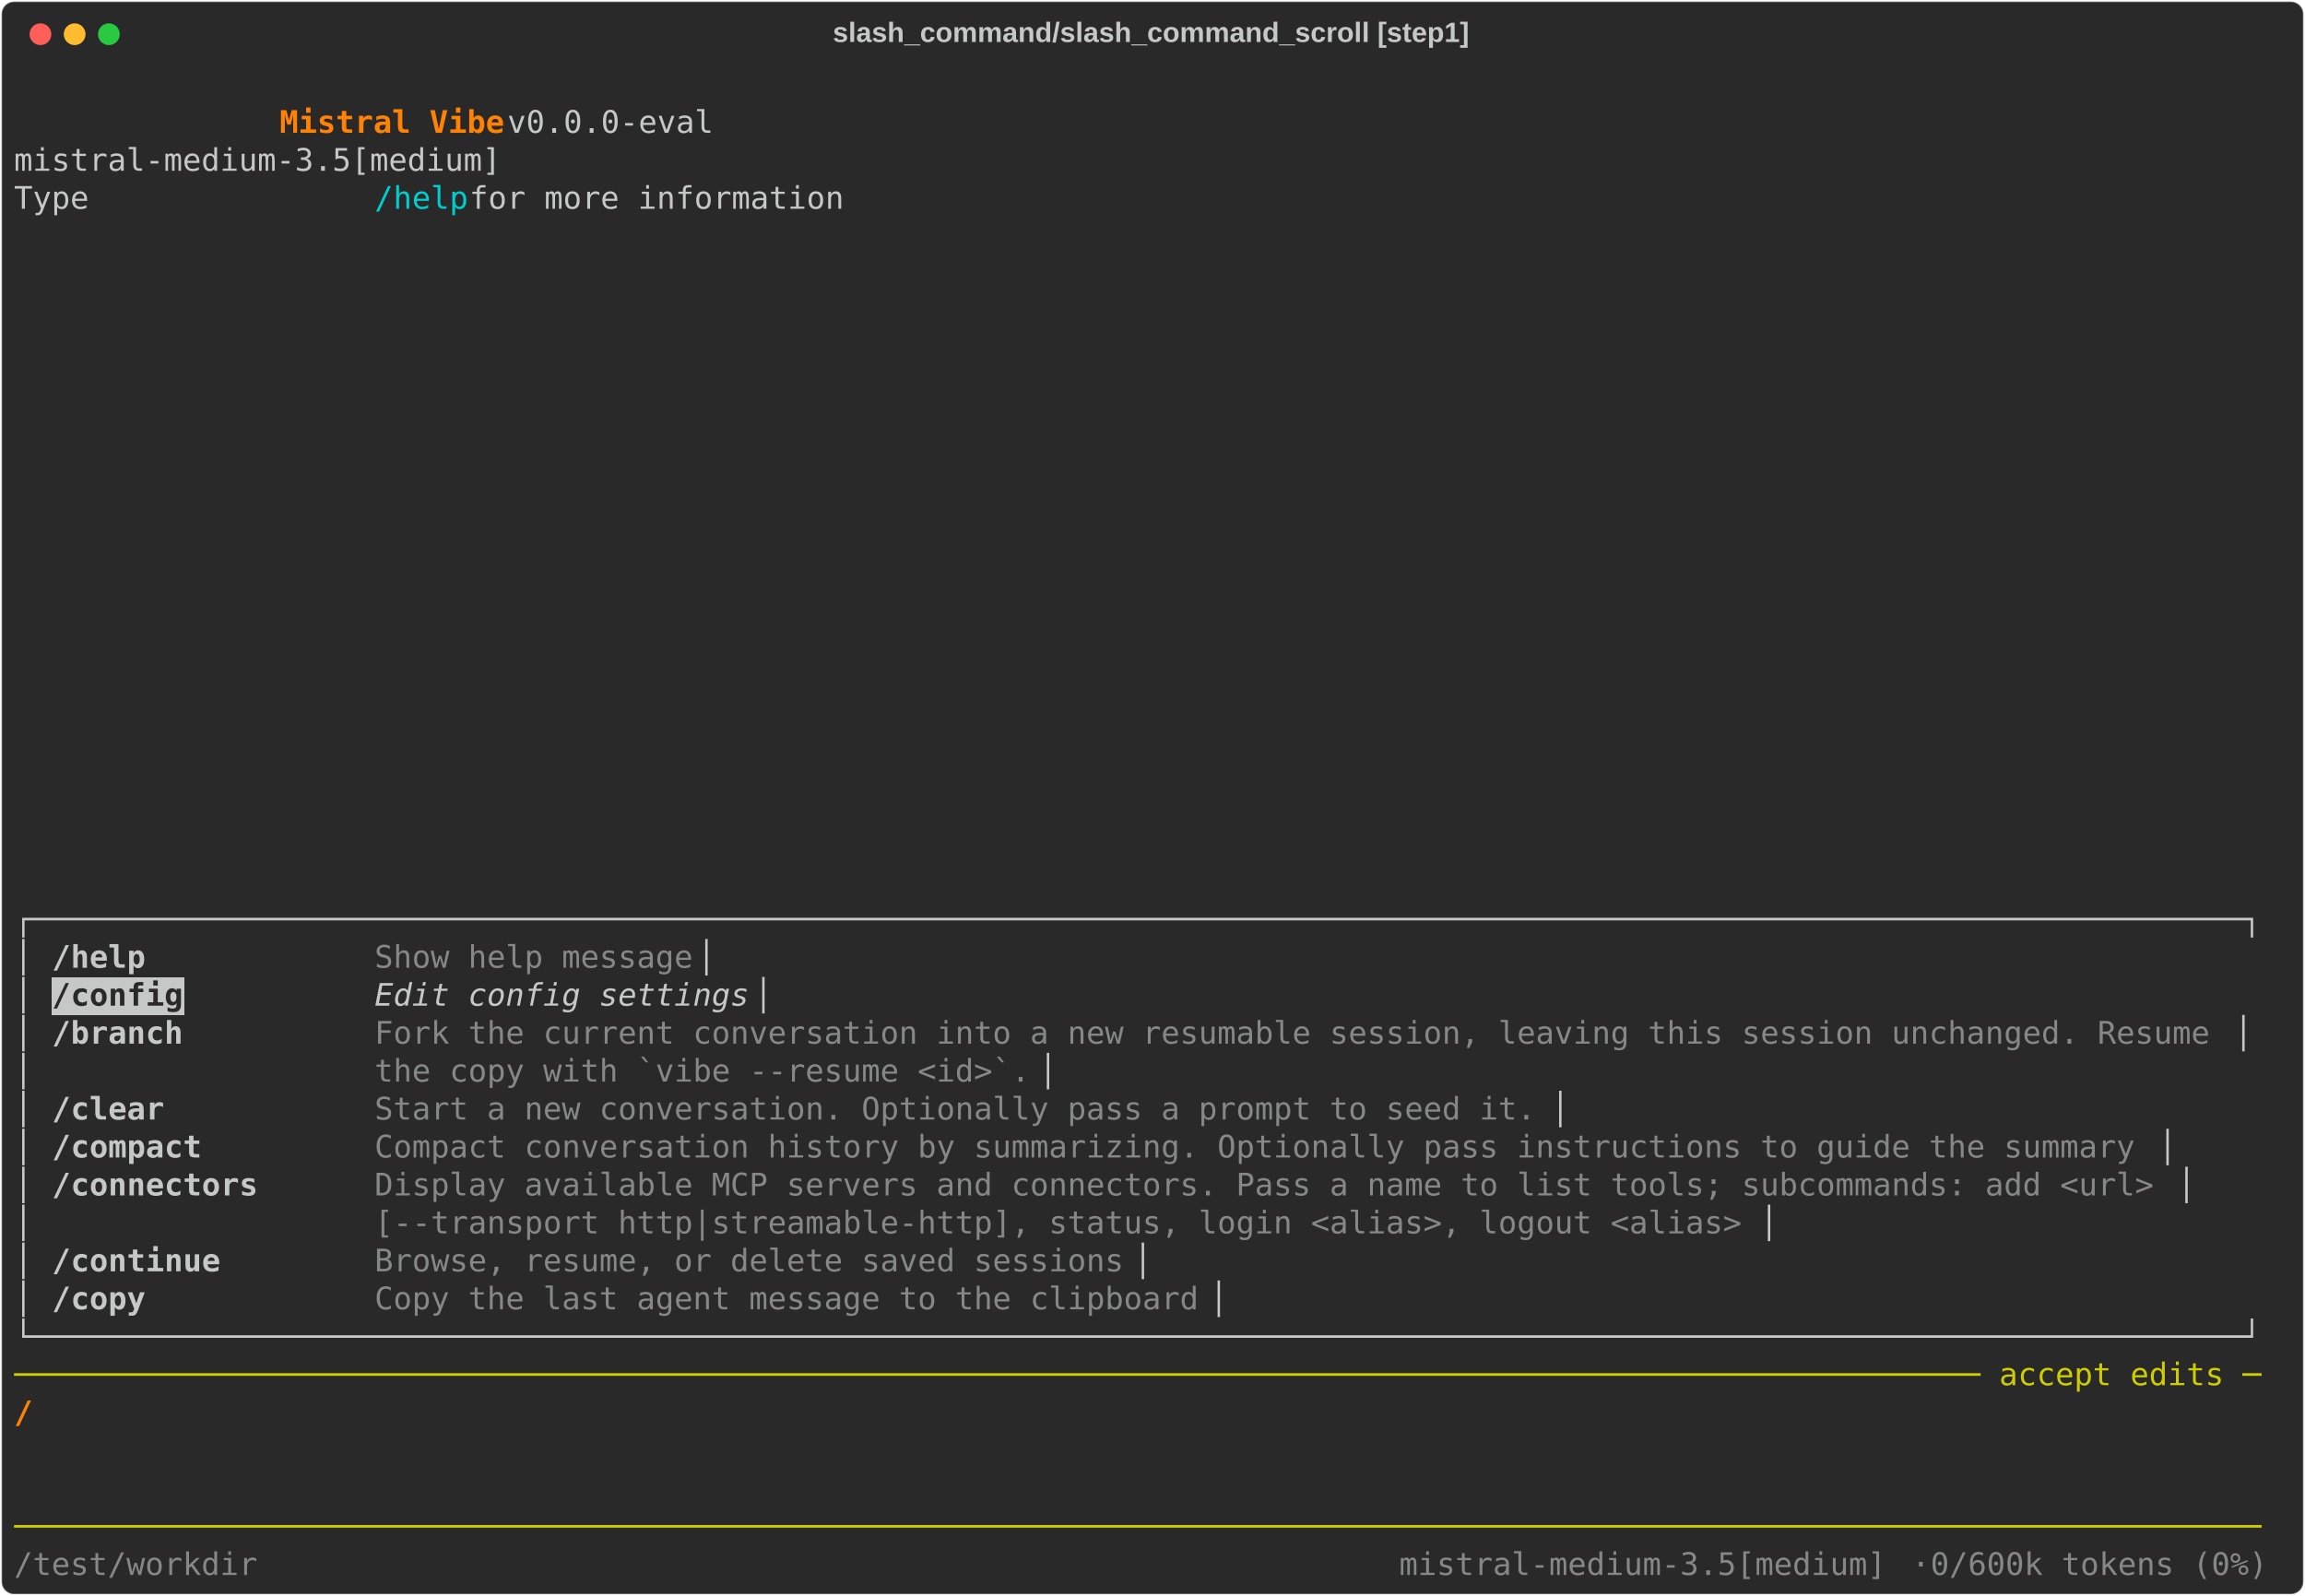
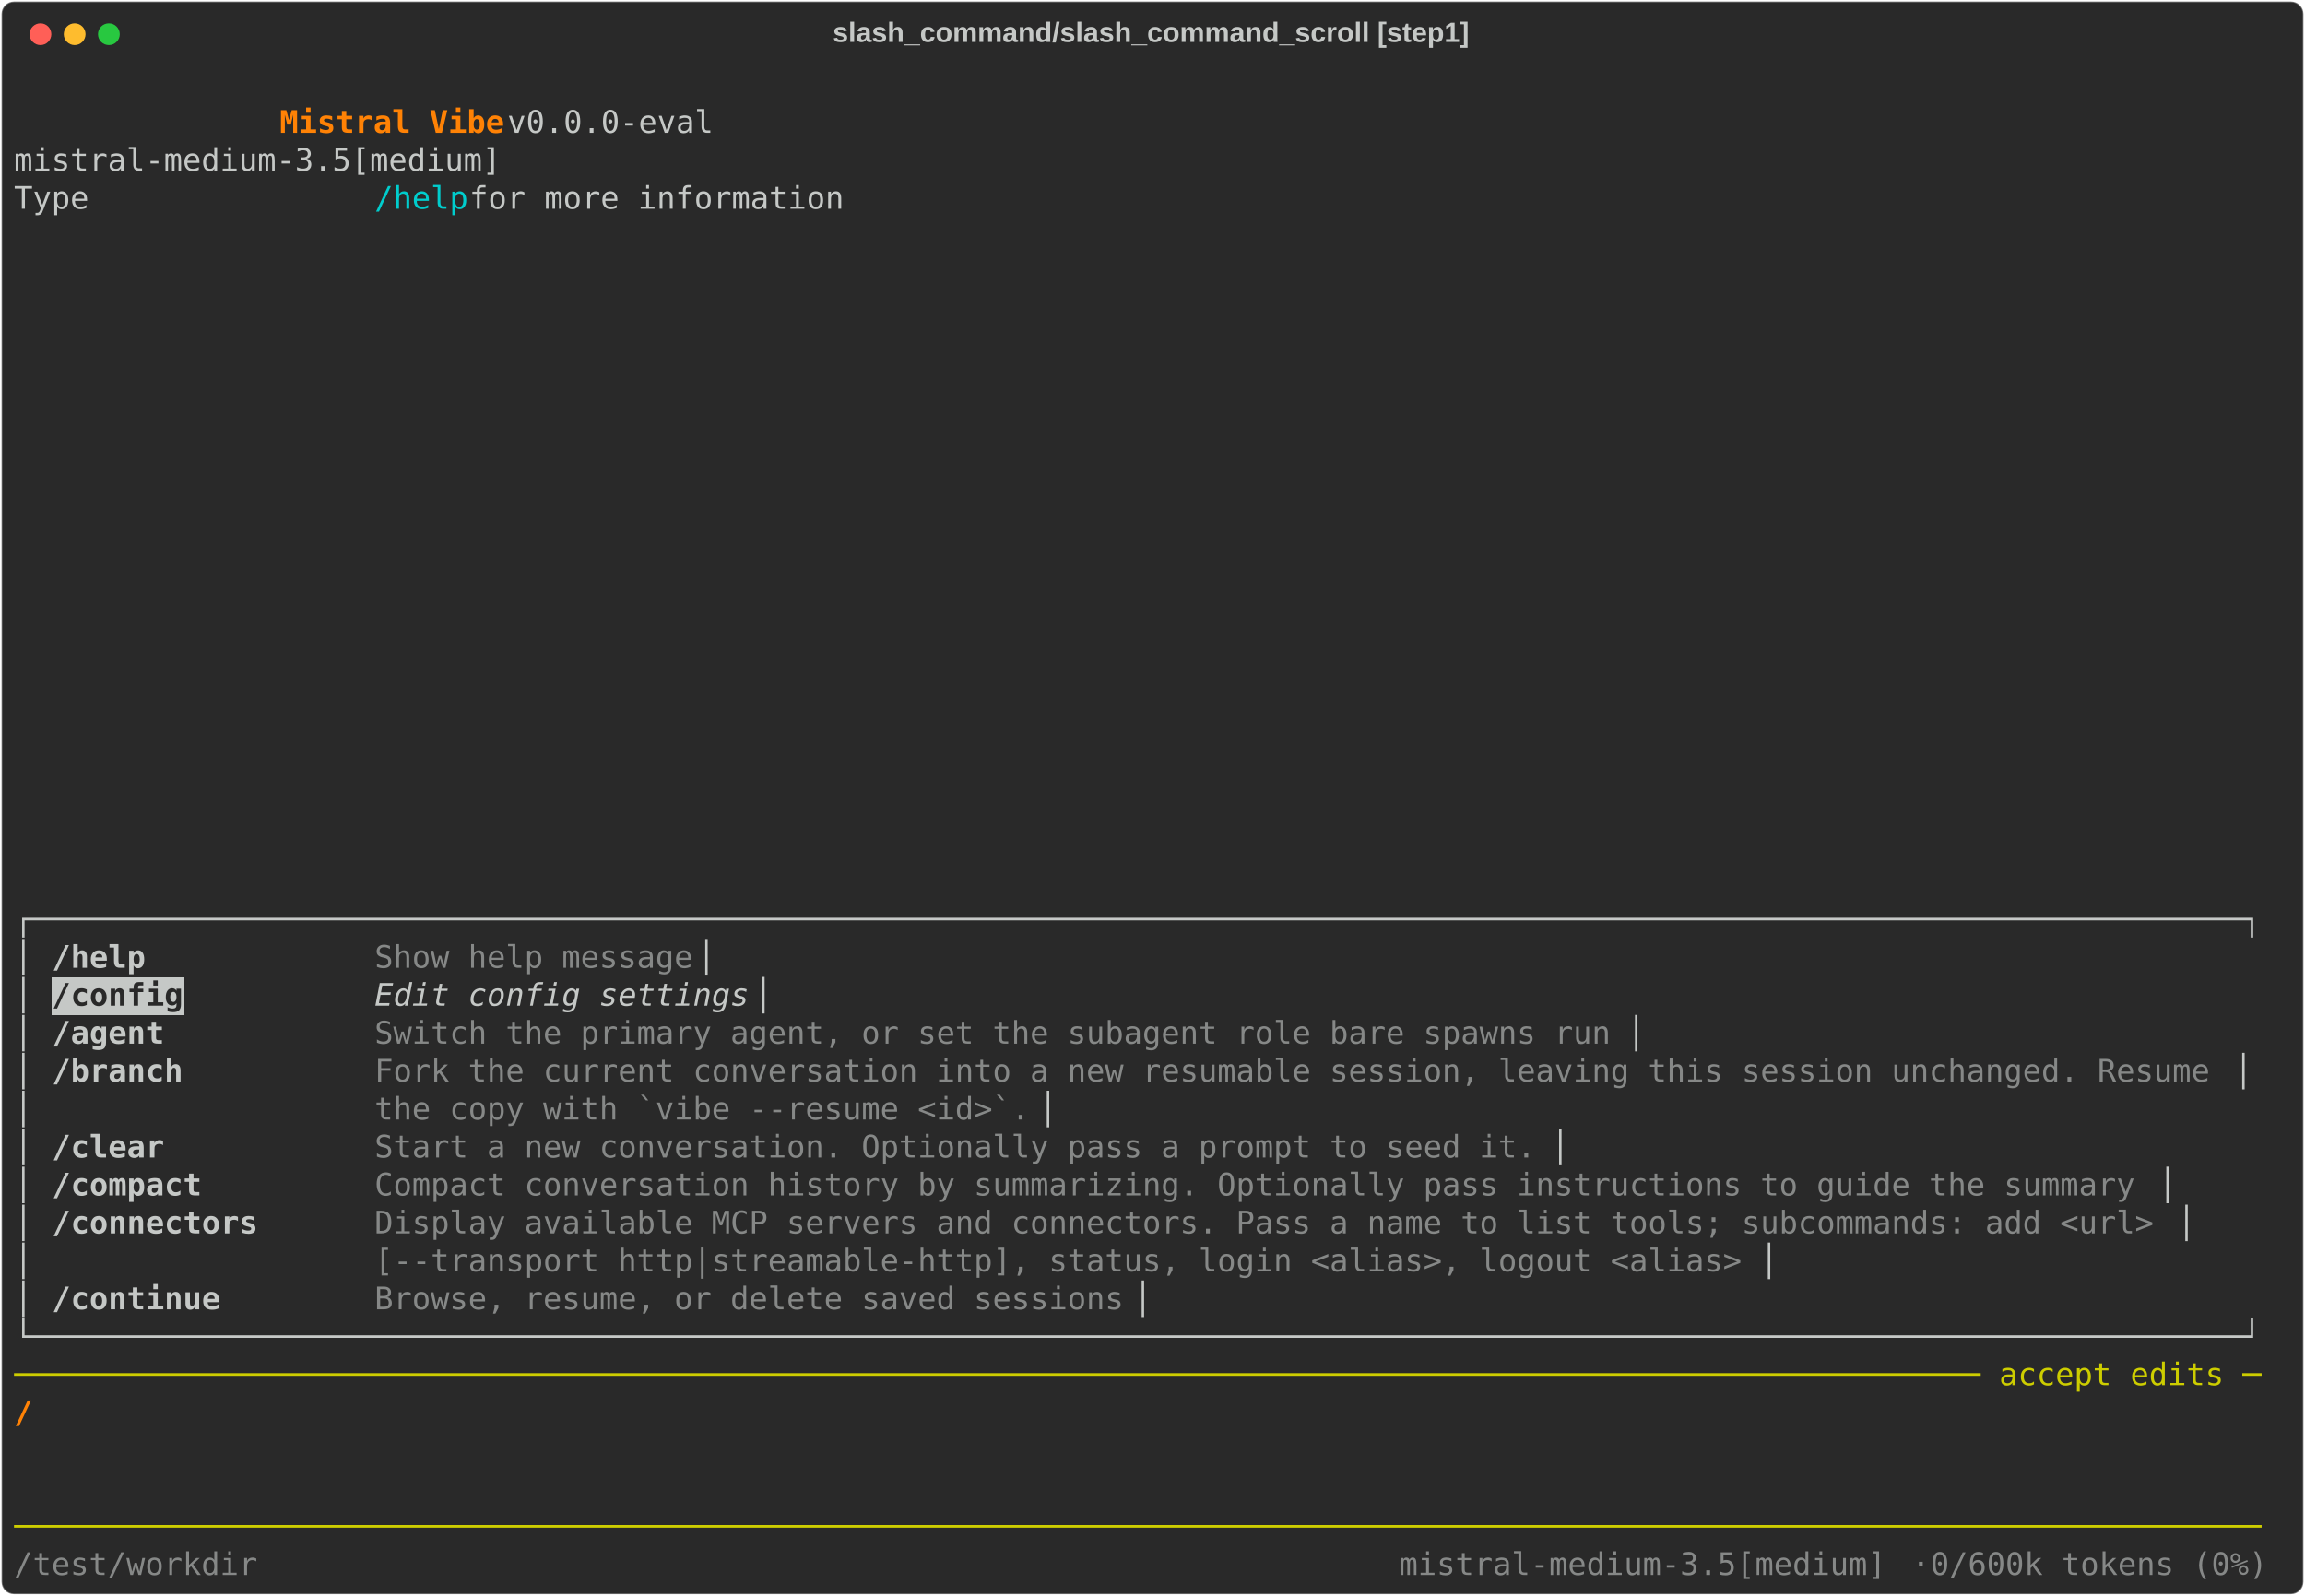
<svg xmlns="http://www.w3.org/2000/svg" class="rich-terminal" viewBox="0 0 1482 1026.0">
  <style>

    @font-face {
        font-family: "Fira Code";
        src: local("FiraCode-Regular"),
                url("https://cdnjs.cloudflare.com/ajax/libs/firacode/6.2.0/woff2/FiraCode-Regular.woff2") format("woff2"),
                url("https://cdnjs.cloudflare.com/ajax/libs/firacode/6.2.0/woff/FiraCode-Regular.woff") format("woff");
        font-style: normal;
        font-weight: 400;
    }
    @font-face {
        font-family: "Fira Code";
        src: local("FiraCode-Bold"),
                url("https://cdnjs.cloudflare.com/ajax/libs/firacode/6.2.0/woff2/FiraCode-Bold.woff2") format("woff2"),
                url("https://cdnjs.cloudflare.com/ajax/libs/firacode/6.2.0/woff/FiraCode-Bold.woff") format("woff");
        font-style: bold;
        font-weight: 700;
    }

    .vibe-matrix {
        font-family: Fira Code, monospace;
        font-size: 20px;
        line-height: 24.4px;
        font-variant-east-asian: full-width;
    }

    .vibe-title {
        font-size: 18px;
        font-weight: bold;
        font-family: arial;
    }

    .vibe-r1 { fill: #c5c8c6 }
.vibe-r2 { fill: #ff8205;font-weight: bold }
.vibe-r3 { fill: #00cdcd }
.vibe-r4 { fill: #c5c8c6;font-weight: bold }
.vibe-r5 { fill: #868887 }
.vibe-r6 { fill: #292929;font-weight: bold }
.vibe-r7 { fill: #c5c8c6;font-style: italic; }
.vibe-r8 { fill: #cdcd00 }
.vibe-r9 { fill: #000000 }
    </style>
  <defs>
    <clipPath id="vibe-clip-terminal">
      <rect x="0" y="0" width="1463.0" height="975.0" />
    </clipPath>
    <clipPath id="vibe-line-0">
      <rect x="0" y="1.5" width="1464" height="24.65" />
    </clipPath>
    <clipPath id="vibe-line-1">
      <rect x="0" y="25.9" width="1464" height="24.65" />
    </clipPath>
    <clipPath id="vibe-line-2">
      <rect x="0" y="50.3" width="1464" height="24.65" />
    </clipPath>
    <clipPath id="vibe-line-3">
      <rect x="0" y="74.7" width="1464" height="24.65" />
    </clipPath>
    <clipPath id="vibe-line-4">
      <rect x="0" y="99.1" width="1464" height="24.65" />
    </clipPath>
    <clipPath id="vibe-line-5">
      <rect x="0" y="123.5" width="1464" height="24.65" />
    </clipPath>
    <clipPath id="vibe-line-6">
      <rect x="0" y="147.9" width="1464" height="24.65" />
    </clipPath>
    <clipPath id="vibe-line-7">
      <rect x="0" y="172.3" width="1464" height="24.65" />
    </clipPath>
    <clipPath id="vibe-line-8">
      <rect x="0" y="196.7" width="1464" height="24.65" />
    </clipPath>
    <clipPath id="vibe-line-9">
      <rect x="0" y="221.1" width="1464" height="24.65" />
    </clipPath>
    <clipPath id="vibe-line-10">
      <rect x="0" y="245.5" width="1464" height="24.65" />
    </clipPath>
    <clipPath id="vibe-line-11">
      <rect x="0" y="269.9" width="1464" height="24.65" />
    </clipPath>
    <clipPath id="vibe-line-12">
      <rect x="0" y="294.3" width="1464" height="24.65" />
    </clipPath>
    <clipPath id="vibe-line-13">
      <rect x="0" y="318.7" width="1464" height="24.65" />
    </clipPath>
    <clipPath id="vibe-line-14">
      <rect x="0" y="343.1" width="1464" height="24.65" />
    </clipPath>
    <clipPath id="vibe-line-15">
      <rect x="0" y="367.5" width="1464" height="24.65" />
    </clipPath>
    <clipPath id="vibe-line-16">
      <rect x="0" y="391.9" width="1464" height="24.65" />
    </clipPath>
    <clipPath id="vibe-line-17">
      <rect x="0" y="416.3" width="1464" height="24.65" />
    </clipPath>
    <clipPath id="vibe-line-18">
      <rect x="0" y="440.7" width="1464" height="24.65" />
    </clipPath>
    <clipPath id="vibe-line-19">
      <rect x="0" y="465.1" width="1464" height="24.65" />
    </clipPath>
    <clipPath id="vibe-line-20">
      <rect x="0" y="489.5" width="1464" height="24.65" />
    </clipPath>
    <clipPath id="vibe-line-21">
      <rect x="0" y="513.9" width="1464" height="24.65" />
    </clipPath>
    <clipPath id="vibe-line-22">
      <rect x="0" y="538.3" width="1464" height="24.65" />
    </clipPath>
    <clipPath id="vibe-line-23">
      <rect x="0" y="562.7" width="1464" height="24.65" />
    </clipPath>
    <clipPath id="vibe-line-24">
      <rect x="0" y="587.1" width="1464" height="24.65" />
    </clipPath>
    <clipPath id="vibe-line-25">
      <rect x="0" y="611.5" width="1464" height="24.65" />
    </clipPath>
    <clipPath id="vibe-line-26">
      <rect x="0" y="635.9" width="1464" height="24.65" />
    </clipPath>
    <clipPath id="vibe-line-27">
      <rect x="0" y="660.3" width="1464" height="24.65" />
    </clipPath>
    <clipPath id="vibe-line-28">
      <rect x="0" y="684.7" width="1464" height="24.65" />
    </clipPath>
    <clipPath id="vibe-line-29">
      <rect x="0" y="709.1" width="1464" height="24.65" />
    </clipPath>
    <clipPath id="vibe-line-30">
      <rect x="0" y="733.5" width="1464" height="24.65" />
    </clipPath>
    <clipPath id="vibe-line-31">
      <rect x="0" y="757.9" width="1464" height="24.65" />
    </clipPath>
    <clipPath id="vibe-line-32">
      <rect x="0" y="782.3" width="1464" height="24.65" />
    </clipPath>
    <clipPath id="vibe-line-33">
      <rect x="0" y="806.7" width="1464" height="24.65" />
    </clipPath>
    <clipPath id="vibe-line-34">
      <rect x="0" y="831.1" width="1464" height="24.65" />
    </clipPath>
    <clipPath id="vibe-line-35">
      <rect x="0" y="855.5" width="1464" height="24.65" />
    </clipPath>
    <clipPath id="vibe-line-36">
      <rect x="0" y="879.9" width="1464" height="24.65" />
    </clipPath>
    <clipPath id="vibe-line-37">
      <rect x="0" y="904.3" width="1464" height="24.65" />
    </clipPath>
    <clipPath id="vibe-line-38">
      <rect x="0" y="928.7" width="1464" height="24.65" />
    </clipPath>
  </defs>
  <rect fill="#292929" stroke="rgba(255,255,255,0.35)" stroke-width="1" x="1" y="1" width="1480" height="1024" rx="8" />
  <text class="vibe-title" fill="#c5c8c6" text-anchor="middle" x="740" y="27">slash_command/slash_command_scroll [step1]</text>
  <g transform="translate(26,22)">
    <circle cx="0" cy="0" r="7" fill="#ff5f57" />
    <circle cx="22" cy="0" r="7" fill="#febc2e" />
    <circle cx="44" cy="0" r="7" fill="#28c840" />
  </g>
  <g transform="translate(9, 41)" clip-path="url(#vibe-clip-terminal)">
    <rect fill="#c5c8c6" x="24.4" y="587.1" width="85.4" height="24.65" shape-rendering="crispEdges" />
    <g class="vibe-matrix">
      <text class="vibe-r1" x="1464" y="20" textLength="12.2" clip-path="url(#vibe-line-0)">
</text>
      <text class="vibe-r2" x="170.8 183 195.2 207.4 219.6 231.8 244 256.2 268.4 280.6 292.8 305" y="44.4" clip-path="url(#vibe-line-1)" style="font-variant-ligatures:none;font-kerning:none">Mistral Vibe</text>
      <text class="vibe-r1" x="317.2 329.4 341.6 353.8 366 378.2 390.4 402.6 414.8 427 439.2 451.4 463.6 475.8 488 500.2 512.4 524.6 536.8 549 561.2 573.4 585.6 597.8 610 622.2 634.4 646.6 658.8 671 683.2 695.4 707.6 719.8 732 744.2 756.4 768.6 780.8 793 805.2 817.4 829.6 841.8 854 866.2 878.4 890.6 902.8 915 927.2 939.4 951.6 963.8 976 988.2 1000.4 1012.6 1024.8 1037 1049.2 1061.4 1073.6 1085.8 1098 1110.2 1122.4 1134.6 1146.8 1159 1171.2 1183.4 1195.6 1207.8 1220 1232.2 1244.4 1256.6 1268.8 1281 1293.2 1305.4 1317.6 1329.8 1342 1354.2 1366.4 1378.6 1390.8 1403 1415.2 1427.4 1439.6 1451.8" y="44.4" clip-path="url(#vibe-line-1)" style="font-variant-ligatures:none;font-kerning:none"> v0.0.0-eval                                                                                  </text>
      <text class="vibe-r1" x="1464" y="44.4" textLength="12.2" clip-path="url(#vibe-line-1)">
</text>
      <text class="vibe-r1" x="0 12.2 24.4 36.6 48.8 61 73.2 85.4 97.6 109.8 122 134.2 146.4 158.6 170.8 183 195.2 207.4 219.6 231.8 244 256.2 268.4 280.6 292.8 305 317.2 329.4 341.6 353.8 366 378.2 390.4 402.6 414.8 427 439.2 451.4 463.6 475.8 488 500.2 512.4 524.6 536.8 549 561.2 573.4 585.6 597.8 610 622.2 634.4 646.6 658.8 671 683.2 695.4 707.6 719.8 732 744.2 756.4 768.6 780.8 793 805.2 817.4 829.6 841.8 854 866.2 878.4 890.6 902.8 915 927.2 939.4 951.6 963.8 976 988.2 1000.4 1012.6 1024.8 1037 1049.2 1061.4 1073.6 1085.8 1098 1110.2 1122.4 1134.6 1146.8 1159 1171.2 1183.4 1195.6 1207.8 1220 1232.2 1244.4 1256.6 1268.8 1281 1293.2 1305.4 1317.6 1329.8 1342 1354.2 1366.4 1378.6 1390.8 1403 1415.2 1427.4 1439.6 1451.8" y="68.8" clip-path="url(#vibe-line-2)" style="font-variant-ligatures:none;font-kerning:none">              mistral-medium-3.5[medium]                                                                                </text>
      <text class="vibe-r1" x="1464" y="68.8" textLength="12.2" clip-path="url(#vibe-line-2)">
</text>
      <text class="vibe-r1" x="0 12.2 24.4 36.6 48.8 61 73.2 85.4 97.6 109.8 122 134.2 146.4 158.6 170.8 183 195.2 207.4 219.6" y="93.2" clip-path="url(#vibe-line-3)" style="font-variant-ligatures:none;font-kerning:none">              Type </text>
      <text class="vibe-r3" x="231.8 244 256.2 268.4 280.6" y="93.2" clip-path="url(#vibe-line-3)" style="font-variant-ligatures:none;font-kerning:none">/help</text>
      <text class="vibe-r1" x="292.8 305 317.2 329.4 341.6 353.8 366 378.2 390.4 402.6 414.8 427 439.2 451.4 463.6 475.8 488 500.2 512.4 524.6 536.8 549 561.2 573.4 585.6 597.8 610 622.2 634.4 646.6 658.8 671 683.2 695.4 707.6 719.8 732 744.2 756.4 768.6 780.8 793 805.2 817.4 829.6 841.8 854 866.2 878.4 890.6 902.8 915 927.2 939.4 951.6 963.8 976 988.2 1000.4 1012.6 1024.8 1037 1049.2 1061.4 1073.6 1085.8 1098 1110.2 1122.4 1134.6 1146.8 1159 1171.2 1183.4 1195.6 1207.8 1220 1232.2 1244.4 1256.6 1268.8 1281 1293.2 1305.4 1317.6 1329.8 1342 1354.2 1366.4 1378.6 1390.8 1403 1415.2 1427.4 1439.6 1451.8" y="93.2" clip-path="url(#vibe-line-3)" style="font-variant-ligatures:none;font-kerning:none"> for more information                                                                           </text>
      <text class="vibe-r1" x="1464" y="93.2" textLength="12.2" clip-path="url(#vibe-line-3)">
</text>
      <text class="vibe-r1" x="1464" y="117.6" textLength="12.2" clip-path="url(#vibe-line-4)">
</text>
      <text class="vibe-r1" x="1464" y="142" textLength="12.2" clip-path="url(#vibe-line-5)">
</text>
      <text class="vibe-r1" x="1464" y="166.4" textLength="12.2" clip-path="url(#vibe-line-6)">
</text>
      <text class="vibe-r1" x="1464" y="190.8" textLength="12.2" clip-path="url(#vibe-line-7)">
</text>
      <text class="vibe-r1" x="1464" y="215.2" textLength="12.2" clip-path="url(#vibe-line-8)">
</text>
      <text class="vibe-r1" x="1464" y="239.6" textLength="12.2" clip-path="url(#vibe-line-9)">
</text>
      <text class="vibe-r1" x="1464" y="264" textLength="12.2" clip-path="url(#vibe-line-10)">
</text>
      <text class="vibe-r1" x="1464" y="288.4" textLength="12.2" clip-path="url(#vibe-line-11)">
</text>
      <text class="vibe-r1" x="1464" y="312.8" textLength="12.2" clip-path="url(#vibe-line-12)">
</text>
      <text class="vibe-r1" x="1464" y="337.2" textLength="12.2" clip-path="url(#vibe-line-13)">
</text>
      <text class="vibe-r1" x="1464" y="361.6" textLength="12.2" clip-path="url(#vibe-line-14)">
</text>
      <text class="vibe-r1" x="1464" y="386" textLength="12.2" clip-path="url(#vibe-line-15)">
</text>
      <text class="vibe-r1" x="1464" y="410.4" textLength="12.2" clip-path="url(#vibe-line-16)">
</text>
      <text class="vibe-r1" x="1464" y="434.8" textLength="12.2" clip-path="url(#vibe-line-17)">
</text>
      <text class="vibe-r1" x="1464" y="459.2" textLength="12.2" clip-path="url(#vibe-line-18)">
</text>
      <text class="vibe-r1" x="1464" y="483.6" textLength="12.2" clip-path="url(#vibe-line-19)">
</text>
      <text class="vibe-r1" x="1464" y="508" textLength="12.2" clip-path="url(#vibe-line-20)">
</text>
      <text class="vibe-r1" x="1464" y="532.4" textLength="12.2" clip-path="url(#vibe-line-21)">
</text>
      <text class="vibe-r1" x="0 12.2 24.4 36.6 48.8 61 73.2 85.4 97.6 109.8 122 134.2 146.4 158.6 170.8 183 195.2 207.4 219.6 231.8 244 256.2 268.4 280.6 292.8 305 317.2 329.4 341.6 353.8 366 378.2 390.4 402.6 414.8 427 439.2 451.4 463.6 475.8 488 500.2 512.4 524.6 536.8 549 561.2 573.4 585.6 597.8 610 622.2 634.4 646.6 658.8 671 683.2 695.4 707.6 719.8 732 744.2 756.4 768.6 780.8 793 805.2 817.4 829.6 841.8 854 866.2 878.4 890.6 902.8 915 927.2 939.4 951.6 963.8 976 988.2 1000.4 1012.6 1024.8 1037 1049.2 1061.4 1073.6 1085.8 1098 1110.2 1122.4 1134.6 1146.8 1159 1171.2 1183.4 1195.6 1207.8 1220 1232.2 1244.4 1256.6 1268.8 1281 1293.2 1305.4 1317.6 1329.8 1342 1354.2 1366.4 1378.6 1390.8 1403 1415.2 1427.4 1439.6 1451.8" y="556.8" clip-path="url(#vibe-line-22)" style="font-variant-ligatures:none;font-kerning:none">┌──────────────────────────────────────────────────────────────────────────────────────────────────────────────────────┐</text>
      <text class="vibe-r1" x="1464" y="556.8" textLength="12.2" clip-path="url(#vibe-line-22)">
</text>
      <text class="vibe-r1" x="0 12.2" y="581.2" clip-path="url(#vibe-line-23)" style="font-variant-ligatures:none;font-kerning:none">│ </text>
      <text class="vibe-r4" x="24.4 36.6 48.8 61 73.2" y="581.2" clip-path="url(#vibe-line-23)" style="font-variant-ligatures:none;font-kerning:none">/help</text>
      <text class="vibe-r5" x="231.8 244 256.2 268.4 280.6 292.8 305 317.2 329.4 341.6 353.8 366 378.2 390.4 402.6 414.8 427" y="581.2" clip-path="url(#vibe-line-23)" style="font-variant-ligatures:none;font-kerning:none">Show help message</text>
      <text class="vibe-r1" x="439.2 451.4 463.6 475.8 488 500.2 512.4 524.6 536.8 549 561.2 573.4 585.6 597.8 610 622.2 634.4 646.6 658.8 671 683.2 695.4 707.6 719.8 732 744.2 756.4 768.6 780.8 793 805.2 817.4 829.6 841.8 854 866.2 878.4 890.6 902.8 915 927.2 939.4 951.6 963.8 976 988.2 1000.4 1012.6 1024.8 1037 1049.2 1061.4 1073.6 1085.8 1098 1110.2 1122.4 1134.6 1146.8 1159 1171.2 1183.4 1195.6 1207.8 1220 1232.2 1244.4 1256.6 1268.8 1281 1293.2 1305.4 1317.6 1329.8 1342 1354.2 1366.4 1378.6 1390.8 1403 1415.2 1427.4 1439.6 1451.8" y="581.2" clip-path="url(#vibe-line-23)" style="font-variant-ligatures:none;font-kerning:none">                                                                                   │</text>
      <text class="vibe-r1" x="1464" y="581.2" textLength="12.2" clip-path="url(#vibe-line-23)">
</text>
      <text class="vibe-r1" x="0 12.2" y="605.6" clip-path="url(#vibe-line-24)" style="font-variant-ligatures:none;font-kerning:none">│ </text>
      <text class="vibe-r6" x="24.4 36.6 48.8 61 73.2 85.4 97.6" y="605.6" clip-path="url(#vibe-line-24)" style="font-variant-ligatures:none;font-kerning:none">/config</text>
      <text class="vibe-r7" x="231.8 244 256.2 268.4 280.6 292.8 305 317.2 329.4 341.6 353.8 366 378.2 390.4 402.6 414.8 427 439.2 451.4 463.6" y="605.6" clip-path="url(#vibe-line-24)" style="font-variant-ligatures:none;font-kerning:none">Edit config settings</text>
      <text class="vibe-r1" x="475.8 488 500.2 512.4 524.6 536.8 549 561.2 573.4 585.6 597.8 610 622.2 634.4 646.6 658.8 671 683.2 695.4 707.6 719.8 732 744.2 756.4 768.6 780.8 793 805.2 817.4 829.6 841.8 854 866.2 878.4 890.6 902.8 915 927.2 939.4 951.6 963.8 976 988.2 1000.4 1012.6 1024.8 1037 1049.2 1061.4 1073.6 1085.8 1098 1110.2 1122.4 1134.6 1146.8 1159 1171.2 1183.4 1195.6 1207.8 1220 1232.2 1244.4 1256.6 1268.8 1281 1293.2 1305.4 1317.6 1329.8 1342 1354.2 1366.4 1378.6 1390.8 1403 1415.2 1427.4 1439.6 1451.8" y="605.6" clip-path="url(#vibe-line-24)" style="font-variant-ligatures:none;font-kerning:none">                                                                                │</text>
      <text class="vibe-r1" x="1464" y="605.6" textLength="12.2" clip-path="url(#vibe-line-24)">
</text>
      <text class="vibe-r1" x="0 12.2" y="630" clip-path="url(#vibe-line-25)" style="font-variant-ligatures:none;font-kerning:none">│ </text>
-       <text class="vibe-r4" x="24.4 36.6 48.8 61 73.2 85.4 97.6" y="630" clip-path="url(#vibe-line-25)" style="font-variant-ligatures:none;font-kerning:none">/branch</text>
-       <text class="vibe-r5" x="231.8 244 256.2 268.4 280.6 292.8 305 317.2 329.4 341.6 353.8 366 378.2 390.4 402.6 414.8 427 439.2 451.4 463.6 475.8 488 500.2 512.4 524.6 536.8 549 561.2 573.4 585.6 597.8 610 622.2 634.4 646.6 658.8 671 683.2 695.4 707.6 719.8 732 744.2 756.4 768.6 780.8 793 805.2 817.4 829.6 841.8 854 866.2 878.4 890.6 902.8 915 927.2 939.4 951.6 963.8 976 988.2 1000.4 1012.6 1024.8 1037 1049.2 1061.4 1073.6 1085.8 1098 1110.2 1122.4 1134.6 1146.8 1159 1171.2 1183.4 1195.6 1207.8 1220 1232.2 1244.4 1256.6 1268.8 1281 1293.2 1305.4 1317.6 1329.8 1342 1354.2 1366.4 1378.6 1390.8 1403 1415.2" y="630" clip-path="url(#vibe-line-25)" style="font-variant-ligatures:none;font-kerning:none">Fork the current conversation into a new resumable session, leaving this session unchanged. Resume</text>
-       <text class="vibe-r1" x="1427.4 1439.6 1451.8" y="630" clip-path="url(#vibe-line-25)" style="font-variant-ligatures:none;font-kerning:none">  │</text>
+       <text class="vibe-r4" x="24.4 36.6 48.8 61 73.2 85.4" y="630" clip-path="url(#vibe-line-25)" style="font-variant-ligatures:none;font-kerning:none">/agent</text>
+       <text class="vibe-r5" x="231.8 244 256.2 268.4 280.6 292.8 305 317.2 329.4 341.6 353.8 366 378.2 390.4 402.6 414.8 427 439.2 451.4 463.6 475.8 488 500.2 512.4 524.6 536.8 549 561.2 573.4 585.6 597.8 610 622.2 634.4 646.6 658.8 671 683.2 695.4 707.6 719.8 732 744.2 756.4 768.6 780.8 793 805.2 817.4 829.6 841.8 854 866.2 878.4 890.6 902.8 915 927.2 939.4 951.6 963.8 976 988.2 1000.4 1012.6 1024.8" y="630" clip-path="url(#vibe-line-25)" style="font-variant-ligatures:none;font-kerning:none">Switch the primary agent, or set the subagent role bare spawns run</text>
+       <text class="vibe-r1" x="1037 1049.2 1061.4 1073.6 1085.8 1098 1110.2 1122.4 1134.6 1146.8 1159 1171.2 1183.4 1195.6 1207.8 1220 1232.2 1244.4 1256.6 1268.8 1281 1293.2 1305.4 1317.6 1329.8 1342 1354.2 1366.4 1378.6 1390.8 1403 1415.2 1427.4 1439.6 1451.8" y="630" clip-path="url(#vibe-line-25)" style="font-variant-ligatures:none;font-kerning:none">                                  │</text>
      <text class="vibe-r1" x="1464" y="630" textLength="12.2" clip-path="url(#vibe-line-25)">
</text>
-       <text class="vibe-r1" x="0 12.2 24.4 36.6 48.8 61 73.2 85.4 97.6 109.8 122 134.2 146.4 158.6 170.8 183 195.2 207.4 219.6" y="654.4" clip-path="url(#vibe-line-26)" style="font-variant-ligatures:none;font-kerning:none">│                  </text>
-       <text class="vibe-r5" x="231.8 244 256.2 268.4 280.6 292.8 305 317.2 329.4 341.6 353.8 366 378.2 390.4 402.6 414.8 427 439.2 451.4 463.6 475.8 488 500.2 512.4 524.6 536.8 549 561.2 573.4 585.6 597.8 610 622.2 634.4 646.6" y="654.4" clip-path="url(#vibe-line-26)" style="font-variant-ligatures:none;font-kerning:none">the copy with `vibe --resume &lt;id&gt;`.</text>
-       <text class="vibe-r1" x="658.8 671 683.2 695.4 707.6 719.8 732 744.2 756.4 768.6 780.8 793 805.2 817.4 829.6 841.8 854 866.2 878.4 890.6 902.8 915 927.2 939.4 951.6 963.8 976 988.2 1000.4 1012.6 1024.8 1037 1049.2 1061.4 1073.6 1085.8 1098 1110.2 1122.4 1134.6 1146.8 1159 1171.2 1183.4 1195.6 1207.8 1220 1232.2 1244.4 1256.6 1268.8 1281 1293.2 1305.4 1317.6 1329.8 1342 1354.2 1366.4 1378.6 1390.8 1403 1415.2 1427.4 1439.6 1451.8" y="654.4" clip-path="url(#vibe-line-26)" style="font-variant-ligatures:none;font-kerning:none">                                                                 │</text>
+       <text class="vibe-r1" x="0 12.2" y="654.4" clip-path="url(#vibe-line-26)" style="font-variant-ligatures:none;font-kerning:none">│ </text>
+       <text class="vibe-r4" x="24.4 36.6 48.8 61 73.2 85.4 97.6" y="654.4" clip-path="url(#vibe-line-26)" style="font-variant-ligatures:none;font-kerning:none">/branch</text>
+       <text class="vibe-r5" x="231.8 244 256.2 268.4 280.6 292.8 305 317.2 329.4 341.6 353.8 366 378.2 390.4 402.6 414.8 427 439.2 451.4 463.6 475.8 488 500.2 512.4 524.6 536.8 549 561.2 573.4 585.6 597.8 610 622.2 634.4 646.6 658.8 671 683.2 695.4 707.6 719.8 732 744.2 756.4 768.6 780.8 793 805.2 817.4 829.6 841.8 854 866.2 878.4 890.6 902.8 915 927.2 939.4 951.6 963.8 976 988.2 1000.4 1012.6 1024.8 1037 1049.2 1061.4 1073.6 1085.8 1098 1110.2 1122.4 1134.6 1146.8 1159 1171.2 1183.4 1195.6 1207.8 1220 1232.2 1244.4 1256.6 1268.8 1281 1293.2 1305.4 1317.6 1329.8 1342 1354.2 1366.4 1378.6 1390.8 1403 1415.2" y="654.4" clip-path="url(#vibe-line-26)" style="font-variant-ligatures:none;font-kerning:none">Fork the current conversation into a new resumable session, leaving this session unchanged. Resume</text>
+       <text class="vibe-r1" x="1427.4 1439.6 1451.8" y="654.4" clip-path="url(#vibe-line-26)" style="font-variant-ligatures:none;font-kerning:none">  │</text>
      <text class="vibe-r1" x="1464" y="654.4" textLength="12.2" clip-path="url(#vibe-line-26)">
</text>
-       <text class="vibe-r1" x="0 12.2" y="678.8" clip-path="url(#vibe-line-27)" style="font-variant-ligatures:none;font-kerning:none">│ </text>
-       <text class="vibe-r4" x="24.4 36.6 48.8 61 73.2 85.4" y="678.8" clip-path="url(#vibe-line-27)" style="font-variant-ligatures:none;font-kerning:none">/clear</text>
-       <text class="vibe-r5" x="231.8 244 256.2 268.4 280.6 292.8 305 317.2 329.4 341.6 353.8 366 378.2 390.4 402.6 414.8 427 439.2 451.4 463.6 475.8 488 500.2 512.4 524.6 536.8 549 561.2 573.4 585.6 597.8 610 622.2 634.4 646.6 658.8 671 683.2 695.4 707.6 719.8 732 744.2 756.4 768.6 780.8 793 805.2 817.4 829.6 841.8 854 866.2 878.4 890.6 902.8 915 927.2 939.4 951.6 963.8 976" y="678.8" clip-path="url(#vibe-line-27)" style="font-variant-ligatures:none;font-kerning:none">Start a new conversation. Optionally pass a prompt to seed it.</text>
-       <text class="vibe-r1" x="988.2 1000.4 1012.6 1024.8 1037 1049.2 1061.4 1073.6 1085.8 1098 1110.2 1122.4 1134.6 1146.8 1159 1171.2 1183.4 1195.6 1207.8 1220 1232.2 1244.4 1256.6 1268.8 1281 1293.2 1305.4 1317.6 1329.8 1342 1354.2 1366.4 1378.6 1390.8 1403 1415.2 1427.4 1439.6 1451.8" y="678.8" clip-path="url(#vibe-line-27)" style="font-variant-ligatures:none;font-kerning:none">                                      │</text>
+       <text class="vibe-r1" x="0 12.2 24.4 36.6 48.8 61 73.2 85.4 97.6 109.8 122 134.2 146.4 158.6 170.8 183 195.2 207.4 219.6" y="678.8" clip-path="url(#vibe-line-27)" style="font-variant-ligatures:none;font-kerning:none">│                  </text>
+       <text class="vibe-r5" x="231.8 244 256.2 268.4 280.6 292.8 305 317.2 329.4 341.6 353.8 366 378.2 390.4 402.6 414.8 427 439.2 451.4 463.6 475.8 488 500.2 512.4 524.6 536.8 549 561.2 573.4 585.6 597.8 610 622.2 634.4 646.6" y="678.8" clip-path="url(#vibe-line-27)" style="font-variant-ligatures:none;font-kerning:none">the copy with `vibe --resume &lt;id&gt;`.</text>
+       <text class="vibe-r1" x="658.8 671 683.2 695.4 707.6 719.8 732 744.2 756.4 768.6 780.8 793 805.2 817.4 829.6 841.8 854 866.2 878.4 890.6 902.8 915 927.2 939.4 951.6 963.8 976 988.2 1000.4 1012.6 1024.8 1037 1049.2 1061.4 1073.6 1085.8 1098 1110.2 1122.4 1134.6 1146.8 1159 1171.2 1183.4 1195.6 1207.8 1220 1232.2 1244.4 1256.6 1268.8 1281 1293.2 1305.4 1317.6 1329.8 1342 1354.2 1366.4 1378.6 1390.8 1403 1415.2 1427.4 1439.6 1451.8" y="678.8" clip-path="url(#vibe-line-27)" style="font-variant-ligatures:none;font-kerning:none">                                                                 │</text>
      <text class="vibe-r1" x="1464" y="678.8" textLength="12.2" clip-path="url(#vibe-line-27)">
</text>
      <text class="vibe-r1" x="0 12.2" y="703.2" clip-path="url(#vibe-line-28)" style="font-variant-ligatures:none;font-kerning:none">│ </text>
-       <text class="vibe-r4" x="24.4 36.6 48.8 61 73.2 85.4 97.6 109.8" y="703.2" clip-path="url(#vibe-line-28)" style="font-variant-ligatures:none;font-kerning:none">/compact</text>
-       <text class="vibe-r5" x="231.8 244 256.2 268.4 280.6 292.8 305 317.2 329.4 341.6 353.8 366 378.2 390.4 402.6 414.8 427 439.2 451.4 463.6 475.8 488 500.2 512.4 524.6 536.8 549 561.2 573.4 585.6 597.8 610 622.2 634.4 646.6 658.8 671 683.2 695.4 707.6 719.8 732 744.2 756.4 768.6 780.8 793 805.2 817.4 829.6 841.8 854 866.2 878.4 890.6 902.8 915 927.2 939.4 951.6 963.8 976 988.2 1000.4 1012.6 1024.8 1037 1049.2 1061.4 1073.6 1085.8 1098 1110.2 1122.4 1134.6 1146.8 1159 1171.2 1183.4 1195.6 1207.8 1220 1232.2 1244.4 1256.6 1268.8 1281 1293.2 1305.4 1317.6 1329.8 1342 1354.2 1366.4" y="703.2" clip-path="url(#vibe-line-28)" style="font-variant-ligatures:none;font-kerning:none">Compact conversation history by summarizing. Optionally pass instructions to guide the summary</text>
-       <text class="vibe-r1" x="1378.6 1390.8 1403 1415.2 1427.4 1439.6 1451.8" y="703.2" clip-path="url(#vibe-line-28)" style="font-variant-ligatures:none;font-kerning:none">      │</text>
+       <text class="vibe-r4" x="24.4 36.6 48.8 61 73.2 85.4" y="703.2" clip-path="url(#vibe-line-28)" style="font-variant-ligatures:none;font-kerning:none">/clear</text>
+       <text class="vibe-r5" x="231.8 244 256.2 268.4 280.6 292.8 305 317.2 329.4 341.6 353.8 366 378.2 390.4 402.6 414.8 427 439.2 451.4 463.6 475.8 488 500.2 512.4 524.6 536.8 549 561.2 573.4 585.6 597.8 610 622.2 634.4 646.6 658.8 671 683.2 695.4 707.6 719.8 732 744.2 756.4 768.6 780.8 793 805.2 817.4 829.6 841.8 854 866.2 878.4 890.6 902.8 915 927.2 939.4 951.6 963.8 976" y="703.2" clip-path="url(#vibe-line-28)" style="font-variant-ligatures:none;font-kerning:none">Start a new conversation. Optionally pass a prompt to seed it.</text>
+       <text class="vibe-r1" x="988.2 1000.4 1012.6 1024.8 1037 1049.2 1061.4 1073.6 1085.8 1098 1110.2 1122.4 1134.6 1146.8 1159 1171.2 1183.4 1195.6 1207.8 1220 1232.2 1244.4 1256.6 1268.8 1281 1293.2 1305.4 1317.6 1329.8 1342 1354.2 1366.4 1378.6 1390.8 1403 1415.2 1427.4 1439.6 1451.8" y="703.2" clip-path="url(#vibe-line-28)" style="font-variant-ligatures:none;font-kerning:none">                                      │</text>
      <text class="vibe-r1" x="1464" y="703.2" textLength="12.2" clip-path="url(#vibe-line-28)">
</text>
      <text class="vibe-r1" x="0 12.2" y="727.6" clip-path="url(#vibe-line-29)" style="font-variant-ligatures:none;font-kerning:none">│ </text>
-       <text class="vibe-r4" x="24.4 36.6 48.8 61 73.2 85.4 97.6 109.8 122 134.2 146.4" y="727.6" clip-path="url(#vibe-line-29)" style="font-variant-ligatures:none;font-kerning:none">/connectors</text>
-       <text class="vibe-r5" x="231.8 244 256.2 268.4 280.6 292.8 305 317.2 329.4 341.6 353.8 366 378.2 390.4 402.6 414.8 427 439.2 451.4 463.6 475.8 488 500.2 512.4 524.6 536.8 549 561.2 573.4 585.6 597.8 610 622.2 634.4 646.6 658.8 671 683.2 695.4 707.6 719.8 732 744.2 756.4 768.6 780.8 793 805.2 817.4 829.6 841.8 854 866.2 878.4 890.6 902.8 915 927.2 939.4 951.6 963.8 976 988.2 1000.4 1012.6 1024.8 1037 1049.2 1061.4 1073.6 1085.8 1098 1110.2 1122.4 1134.6 1146.8 1159 1171.2 1183.4 1195.6 1207.8 1220 1232.2 1244.4 1256.6 1268.8 1281 1293.2 1305.4 1317.6 1329.8 1342 1354.2 1366.4 1378.6" y="727.6" clip-path="url(#vibe-line-29)" style="font-variant-ligatures:none;font-kerning:none">Display available MCP servers and connectors. Pass a name to list tools; subcommands: add &lt;url&gt;</text>
-       <text class="vibe-r1" x="1390.8 1403 1415.2 1427.4 1439.6 1451.8" y="727.6" clip-path="url(#vibe-line-29)" style="font-variant-ligatures:none;font-kerning:none">     │</text>
+       <text class="vibe-r4" x="24.4 36.6 48.8 61 73.2 85.4 97.6 109.8" y="727.6" clip-path="url(#vibe-line-29)" style="font-variant-ligatures:none;font-kerning:none">/compact</text>
+       <text class="vibe-r5" x="231.8 244 256.2 268.4 280.6 292.8 305 317.2 329.4 341.6 353.8 366 378.2 390.4 402.6 414.8 427 439.2 451.4 463.6 475.8 488 500.2 512.4 524.6 536.8 549 561.2 573.4 585.6 597.8 610 622.2 634.4 646.6 658.8 671 683.2 695.4 707.6 719.8 732 744.2 756.4 768.6 780.8 793 805.2 817.4 829.6 841.8 854 866.2 878.4 890.6 902.8 915 927.2 939.4 951.6 963.8 976 988.2 1000.4 1012.6 1024.8 1037 1049.2 1061.4 1073.6 1085.8 1098 1110.2 1122.4 1134.6 1146.8 1159 1171.2 1183.4 1195.6 1207.8 1220 1232.2 1244.4 1256.6 1268.8 1281 1293.2 1305.4 1317.6 1329.8 1342 1354.2 1366.4" y="727.6" clip-path="url(#vibe-line-29)" style="font-variant-ligatures:none;font-kerning:none">Compact conversation history by summarizing. Optionally pass instructions to guide the summary</text>
+       <text class="vibe-r1" x="1378.6 1390.8 1403 1415.2 1427.4 1439.6 1451.8" y="727.6" clip-path="url(#vibe-line-29)" style="font-variant-ligatures:none;font-kerning:none">      │</text>
      <text class="vibe-r1" x="1464" y="727.6" textLength="12.2" clip-path="url(#vibe-line-29)">
</text>
-       <text class="vibe-r1" x="0 12.2 24.4 36.6 48.8 61 73.2 85.4 97.6 109.8 122 134.2 146.4 158.6 170.8 183 195.2 207.4 219.6" y="752" clip-path="url(#vibe-line-30)" style="font-variant-ligatures:none;font-kerning:none">│                  </text>
-       <text class="vibe-r5" x="231.8 244 256.2 268.4 280.6 292.8 305 317.2 329.4 341.6 353.8 366 378.2 390.4 402.6 414.8 427 439.2 451.4 463.6 475.8 488 500.2 512.4 524.6 536.8 549 561.2 573.4 585.6 597.8 610 622.2 634.4 646.6 658.8 671 683.2 695.4 707.6 719.8 732 744.2 756.4 768.6 780.8 793 805.2 817.4 829.6 841.8 854 866.2 878.4 890.6 902.8 915 927.2 939.4 951.6 963.8 976 988.2 1000.4 1012.6 1024.8 1037 1049.2 1061.4 1073.6 1085.8 1098 1110.2" y="752" clip-path="url(#vibe-line-30)" style="font-variant-ligatures:none;font-kerning:none">[--transport http|streamable-http], status, login &lt;alias&gt;, logout &lt;alias&gt;</text>
-       <text class="vibe-r1" x="1122.4 1134.6 1146.8 1159 1171.2 1183.4 1195.6 1207.8 1220 1232.2 1244.4 1256.6 1268.8 1281 1293.2 1305.4 1317.6 1329.8 1342 1354.2 1366.4 1378.6 1390.8 1403 1415.2 1427.4 1439.6 1451.8" y="752" clip-path="url(#vibe-line-30)" style="font-variant-ligatures:none;font-kerning:none">                           │</text>
+       <text class="vibe-r1" x="0 12.2" y="752" clip-path="url(#vibe-line-30)" style="font-variant-ligatures:none;font-kerning:none">│ </text>
+       <text class="vibe-r4" x="24.4 36.6 48.8 61 73.2 85.4 97.6 109.8 122 134.2 146.4" y="752" clip-path="url(#vibe-line-30)" style="font-variant-ligatures:none;font-kerning:none">/connectors</text>
+       <text class="vibe-r5" x="231.8 244 256.2 268.4 280.6 292.8 305 317.2 329.4 341.6 353.8 366 378.2 390.4 402.6 414.8 427 439.2 451.4 463.6 475.8 488 500.2 512.4 524.6 536.8 549 561.2 573.4 585.6 597.8 610 622.2 634.4 646.6 658.8 671 683.2 695.4 707.6 719.8 732 744.2 756.4 768.6 780.8 793 805.2 817.4 829.6 841.8 854 866.2 878.4 890.6 902.8 915 927.2 939.4 951.6 963.8 976 988.2 1000.4 1012.6 1024.8 1037 1049.2 1061.4 1073.6 1085.8 1098 1110.2 1122.4 1134.6 1146.8 1159 1171.2 1183.4 1195.6 1207.8 1220 1232.2 1244.4 1256.6 1268.8 1281 1293.2 1305.4 1317.6 1329.8 1342 1354.2 1366.4 1378.6" y="752" clip-path="url(#vibe-line-30)" style="font-variant-ligatures:none;font-kerning:none">Display available MCP servers and connectors. Pass a name to list tools; subcommands: add &lt;url&gt;</text>
+       <text class="vibe-r1" x="1390.8 1403 1415.2 1427.4 1439.6 1451.8" y="752" clip-path="url(#vibe-line-30)" style="font-variant-ligatures:none;font-kerning:none">     │</text>
      <text class="vibe-r1" x="1464" y="752" textLength="12.2" clip-path="url(#vibe-line-30)">
</text>
-       <text class="vibe-r1" x="0 12.2" y="776.4" clip-path="url(#vibe-line-31)" style="font-variant-ligatures:none;font-kerning:none">│ </text>
-       <text class="vibe-r4" x="24.4 36.6 48.8 61 73.2 85.4 97.6 109.8 122" y="776.4" clip-path="url(#vibe-line-31)" style="font-variant-ligatures:none;font-kerning:none">/continue</text>
-       <text class="vibe-r5" x="231.8 244 256.2 268.4 280.6 292.8 305 317.2 329.4 341.6 353.8 366 378.2 390.4 402.6 414.8 427 439.2 451.4 463.6 475.8 488 500.2 512.4 524.6 536.8 549 561.2 573.4 585.6 597.8 610 622.2 634.4 646.6 658.8 671 683.2 695.4 707.6" y="776.4" clip-path="url(#vibe-line-31)" style="font-variant-ligatures:none;font-kerning:none">Browse, resume, or delete saved sessions</text>
-       <text class="vibe-r1" x="719.8 732 744.2 756.4 768.6 780.8 793 805.2 817.4 829.6 841.8 854 866.2 878.4 890.6 902.8 915 927.2 939.4 951.6 963.8 976 988.2 1000.4 1012.6 1024.8 1037 1049.2 1061.4 1073.6 1085.8 1098 1110.2 1122.4 1134.6 1146.8 1159 1171.2 1183.4 1195.6 1207.8 1220 1232.2 1244.4 1256.6 1268.8 1281 1293.2 1305.4 1317.6 1329.8 1342 1354.2 1366.4 1378.6 1390.8 1403 1415.2 1427.4 1439.6 1451.8" y="776.4" clip-path="url(#vibe-line-31)" style="font-variant-ligatures:none;font-kerning:none">                                                            │</text>
+       <text class="vibe-r1" x="0 12.2 24.4 36.6 48.8 61 73.2 85.4 97.6 109.8 122 134.2 146.4 158.6 170.8 183 195.2 207.4 219.6" y="776.4" clip-path="url(#vibe-line-31)" style="font-variant-ligatures:none;font-kerning:none">│                  </text>
+       <text class="vibe-r5" x="231.8 244 256.2 268.4 280.6 292.8 305 317.2 329.4 341.6 353.8 366 378.2 390.4 402.6 414.8 427 439.2 451.4 463.6 475.8 488 500.2 512.4 524.6 536.8 549 561.2 573.4 585.6 597.8 610 622.2 634.4 646.6 658.8 671 683.2 695.4 707.6 719.8 732 744.2 756.4 768.6 780.8 793 805.2 817.4 829.6 841.8 854 866.2 878.4 890.6 902.8 915 927.2 939.4 951.6 963.8 976 988.2 1000.4 1012.6 1024.8 1037 1049.2 1061.4 1073.6 1085.8 1098 1110.2" y="776.4" clip-path="url(#vibe-line-31)" style="font-variant-ligatures:none;font-kerning:none">[--transport http|streamable-http], status, login &lt;alias&gt;, logout &lt;alias&gt;</text>
+       <text class="vibe-r1" x="1122.4 1134.6 1146.8 1159 1171.2 1183.4 1195.6 1207.8 1220 1232.2 1244.4 1256.6 1268.8 1281 1293.2 1305.4 1317.6 1329.8 1342 1354.2 1366.4 1378.6 1390.8 1403 1415.2 1427.4 1439.6 1451.8" y="776.4" clip-path="url(#vibe-line-31)" style="font-variant-ligatures:none;font-kerning:none">                           │</text>
      <text class="vibe-r1" x="1464" y="776.4" textLength="12.2" clip-path="url(#vibe-line-31)">
</text>
      <text class="vibe-r1" x="0 12.2" y="800.8" clip-path="url(#vibe-line-32)" style="font-variant-ligatures:none;font-kerning:none">│ </text>
-       <text class="vibe-r4" x="24.4 36.6 48.8 61 73.2" y="800.8" clip-path="url(#vibe-line-32)" style="font-variant-ligatures:none;font-kerning:none">/copy</text>
-       <text class="vibe-r5" x="231.8 244 256.2 268.4 280.6 292.8 305 317.2 329.4 341.6 353.8 366 378.2 390.4 402.6 414.8 427 439.2 451.4 463.6 475.8 488 500.2 512.4 524.6 536.8 549 561.2 573.4 585.6 597.8 610 622.2 634.4 646.6 658.8 671 683.2 695.4 707.6 719.8 732 744.2 756.4" y="800.8" clip-path="url(#vibe-line-32)" style="font-variant-ligatures:none;font-kerning:none">Copy the last agent message to the clipboard</text>
-       <text class="vibe-r1" x="768.6 780.8 793 805.2 817.4 829.6 841.8 854 866.2 878.4 890.6 902.8 915 927.2 939.4 951.6 963.8 976 988.2 1000.4 1012.6 1024.8 1037 1049.2 1061.4 1073.6 1085.8 1098 1110.2 1122.4 1134.6 1146.8 1159 1171.2 1183.4 1195.6 1207.8 1220 1232.2 1244.4 1256.6 1268.8 1281 1293.2 1305.4 1317.6 1329.8 1342 1354.2 1366.4 1378.6 1390.8 1403 1415.2 1427.4 1439.6 1451.8" y="800.8" clip-path="url(#vibe-line-32)" style="font-variant-ligatures:none;font-kerning:none">                                                        │</text>
+       <text class="vibe-r4" x="24.4 36.6 48.8 61 73.2 85.4 97.6 109.8 122" y="800.8" clip-path="url(#vibe-line-32)" style="font-variant-ligatures:none;font-kerning:none">/continue</text>
+       <text class="vibe-r5" x="231.8 244 256.2 268.4 280.6 292.8 305 317.2 329.4 341.6 353.8 366 378.2 390.4 402.6 414.8 427 439.2 451.4 463.6 475.8 488 500.2 512.4 524.6 536.8 549 561.2 573.4 585.6 597.8 610 622.2 634.4 646.6 658.8 671 683.2 695.4 707.6" y="800.8" clip-path="url(#vibe-line-32)" style="font-variant-ligatures:none;font-kerning:none">Browse, resume, or delete saved sessions</text>
+       <text class="vibe-r1" x="719.8 732 744.2 756.4 768.6 780.8 793 805.2 817.4 829.6 841.8 854 866.2 878.4 890.6 902.8 915 927.2 939.4 951.6 963.8 976 988.2 1000.4 1012.6 1024.8 1037 1049.2 1061.4 1073.6 1085.8 1098 1110.2 1122.4 1134.6 1146.8 1159 1171.2 1183.4 1195.6 1207.8 1220 1232.2 1244.4 1256.6 1268.8 1281 1293.2 1305.4 1317.6 1329.8 1342 1354.2 1366.4 1378.6 1390.8 1403 1415.2 1427.4 1439.6 1451.8" y="800.8" clip-path="url(#vibe-line-32)" style="font-variant-ligatures:none;font-kerning:none">                                                            │</text>
      <text class="vibe-r1" x="1464" y="800.8" textLength="12.2" clip-path="url(#vibe-line-32)">
</text>
      <text class="vibe-r1" x="0 12.2 24.4 36.6 48.8 61 73.2 85.4 97.6 109.8 122 134.2 146.4 158.6 170.8 183 195.2 207.4 219.6 231.8 244 256.2 268.4 280.6 292.8 305 317.2 329.4 341.6 353.8 366 378.2 390.4 402.6 414.8 427 439.2 451.4 463.6 475.8 488 500.2 512.4 524.6 536.8 549 561.2 573.4 585.6 597.8 610 622.2 634.4 646.6 658.8 671 683.2 695.4 707.6 719.8 732 744.2 756.4 768.6 780.8 793 805.2 817.4 829.6 841.8 854 866.2 878.4 890.6 902.8 915 927.2 939.4 951.6 963.8 976 988.2 1000.4 1012.6 1024.8 1037 1049.2 1061.4 1073.6 1085.8 1098 1110.2 1122.4 1134.6 1146.8 1159 1171.2 1183.4 1195.6 1207.8 1220 1232.2 1244.4 1256.6 1268.8 1281 1293.2 1305.4 1317.6 1329.8 1342 1354.2 1366.4 1378.6 1390.8 1403 1415.2 1427.4 1439.6 1451.8" y="825.2" clip-path="url(#vibe-line-33)" style="font-variant-ligatures:none;font-kerning:none">└──────────────────────────────────────────────────────────────────────────────────────────────────────────────────────┘</text>
      <text class="vibe-r1" x="1464" y="825.2" textLength="12.2" clip-path="url(#vibe-line-33)">
</text>
      <text class="vibe-r8" x="0 12.2 24.4 36.6 48.8 61 73.2 85.4 97.6 109.8 122 134.2 146.4 158.6 170.8 183 195.2 207.4 219.6 231.8 244 256.2 268.4 280.6 292.8 305 317.2 329.4 341.6 353.8 366 378.2 390.4 402.6 414.8 427 439.2 451.4 463.6 475.8 488 500.2 512.4 524.6 536.8 549 561.2 573.4 585.6 597.8 610 622.2 634.4 646.6 658.8 671 683.2 695.4 707.6 719.8 732 744.2 756.4 768.6 780.8 793 805.2 817.4 829.6 841.8 854 866.2 878.4 890.6 902.8 915 927.2 939.4 951.6 963.8 976 988.2 1000.4 1012.6 1024.8 1037 1049.2 1061.4 1073.6 1085.8 1098 1110.2 1122.4 1134.6 1146.8 1159 1171.2 1183.4 1195.6 1207.8 1220 1232.2 1244.4 1256.6 1268.8 1281 1293.2 1305.4 1317.6 1329.8 1342 1354.2 1366.4 1378.6 1390.8 1403 1415.2 1427.4 1439.6 1451.8" y="849.6" clip-path="url(#vibe-line-34)" style="font-variant-ligatures:none;font-kerning:none">───────────────────────────────────────────────────────────────────────────────────────────────────────── accept edits ─</text>
      <text class="vibe-r1" x="1464" y="849.6" textLength="12.2" clip-path="url(#vibe-line-34)">
</text>
      <text class="vibe-r2" x="0 12.2" y="874" clip-path="url(#vibe-line-35)" style="font-variant-ligatures:none;font-kerning:none">/ </text>
      <text class="vibe-r1" x="1464" y="874" textLength="12.2" clip-path="url(#vibe-line-35)">
</text>
      <text class="vibe-r1" x="1464" y="898.4" textLength="12.2" clip-path="url(#vibe-line-36)">
</text>
      <text class="vibe-r1" x="1464" y="922.8" textLength="12.2" clip-path="url(#vibe-line-37)">
</text>
      <text class="vibe-r8" x="0 12.2 24.4 36.6 48.8 61 73.2 85.4 97.6 109.8 122 134.2 146.4 158.6 170.8 183 195.2 207.4 219.6 231.8 244 256.2 268.4 280.6 292.8 305 317.2 329.4 341.6 353.8 366 378.2 390.4 402.6 414.8 427 439.2 451.4 463.6 475.8 488 500.2 512.4 524.6 536.8 549 561.2 573.4 585.6 597.8 610 622.2 634.4 646.6 658.8 671 683.2 695.4 707.6 719.8 732 744.2 756.4 768.6 780.8 793 805.2 817.4 829.6 841.8 854 866.2 878.4 890.6 902.8 915 927.2 939.4 951.6 963.8 976 988.2 1000.4 1012.6 1024.8 1037 1049.2 1061.4 1073.6 1085.8 1098 1110.2 1122.4 1134.6 1146.8 1159 1171.2 1183.4 1195.6 1207.8 1220 1232.2 1244.4 1256.6 1268.8 1281 1293.2 1305.4 1317.6 1329.8 1342 1354.2 1366.4 1378.6 1390.8 1403 1415.2 1427.4 1439.6 1451.8" y="947.2" clip-path="url(#vibe-line-38)" style="font-variant-ligatures:none;font-kerning:none">────────────────────────────────────────────────────────────────────────────────────────────────────────────────────────</text>
      <text class="vibe-r1" x="1464" y="947.2" textLength="12.2" clip-path="url(#vibe-line-38)">
</text>
      <text class="vibe-r5" x="0 12.2 24.4 36.6 48.8 61 73.2 85.4 97.6 109.8 122 134.2 146.4" y="971.6" clip-path="url(#vibe-line-39)" style="font-variant-ligatures:none;font-kerning:none">/test/workdir</text>
      <text class="vibe-r5" x="890.6 902.8 915 927.2 939.4 951.6 963.8 976 988.2 1000.4 1012.6 1024.8 1037 1049.2 1061.4 1073.6 1085.8 1098 1110.2 1122.4 1134.6 1146.8 1159 1171.2 1183.4 1195.6 1207.8" y="971.6" clip-path="url(#vibe-line-39)" style="font-variant-ligatures:none;font-kerning:none">mistral-medium-3.5[medium] </text>
      <text class="vibe-r5" x="1220" y="971.6" textLength="12.2" clip-path="url(#vibe-line-39)">·</text>
      <text class="vibe-r5" x="1232.2 1244.4 1256.6 1268.8 1281 1293.2 1305.4 1317.6 1329.8 1342 1354.2 1366.4 1378.6 1390.8 1403 1415.2 1427.4 1439.6 1451.8" y="971.6" clip-path="url(#vibe-line-39)" style="font-variant-ligatures:none;font-kerning:none"> 0/600k tokens (0%)</text>
      <text class="vibe-r1" x="1464" y="971.6" textLength="12.2" clip-path="url(#vibe-line-39)">
</text>
    </g>
  </g>
</svg>
